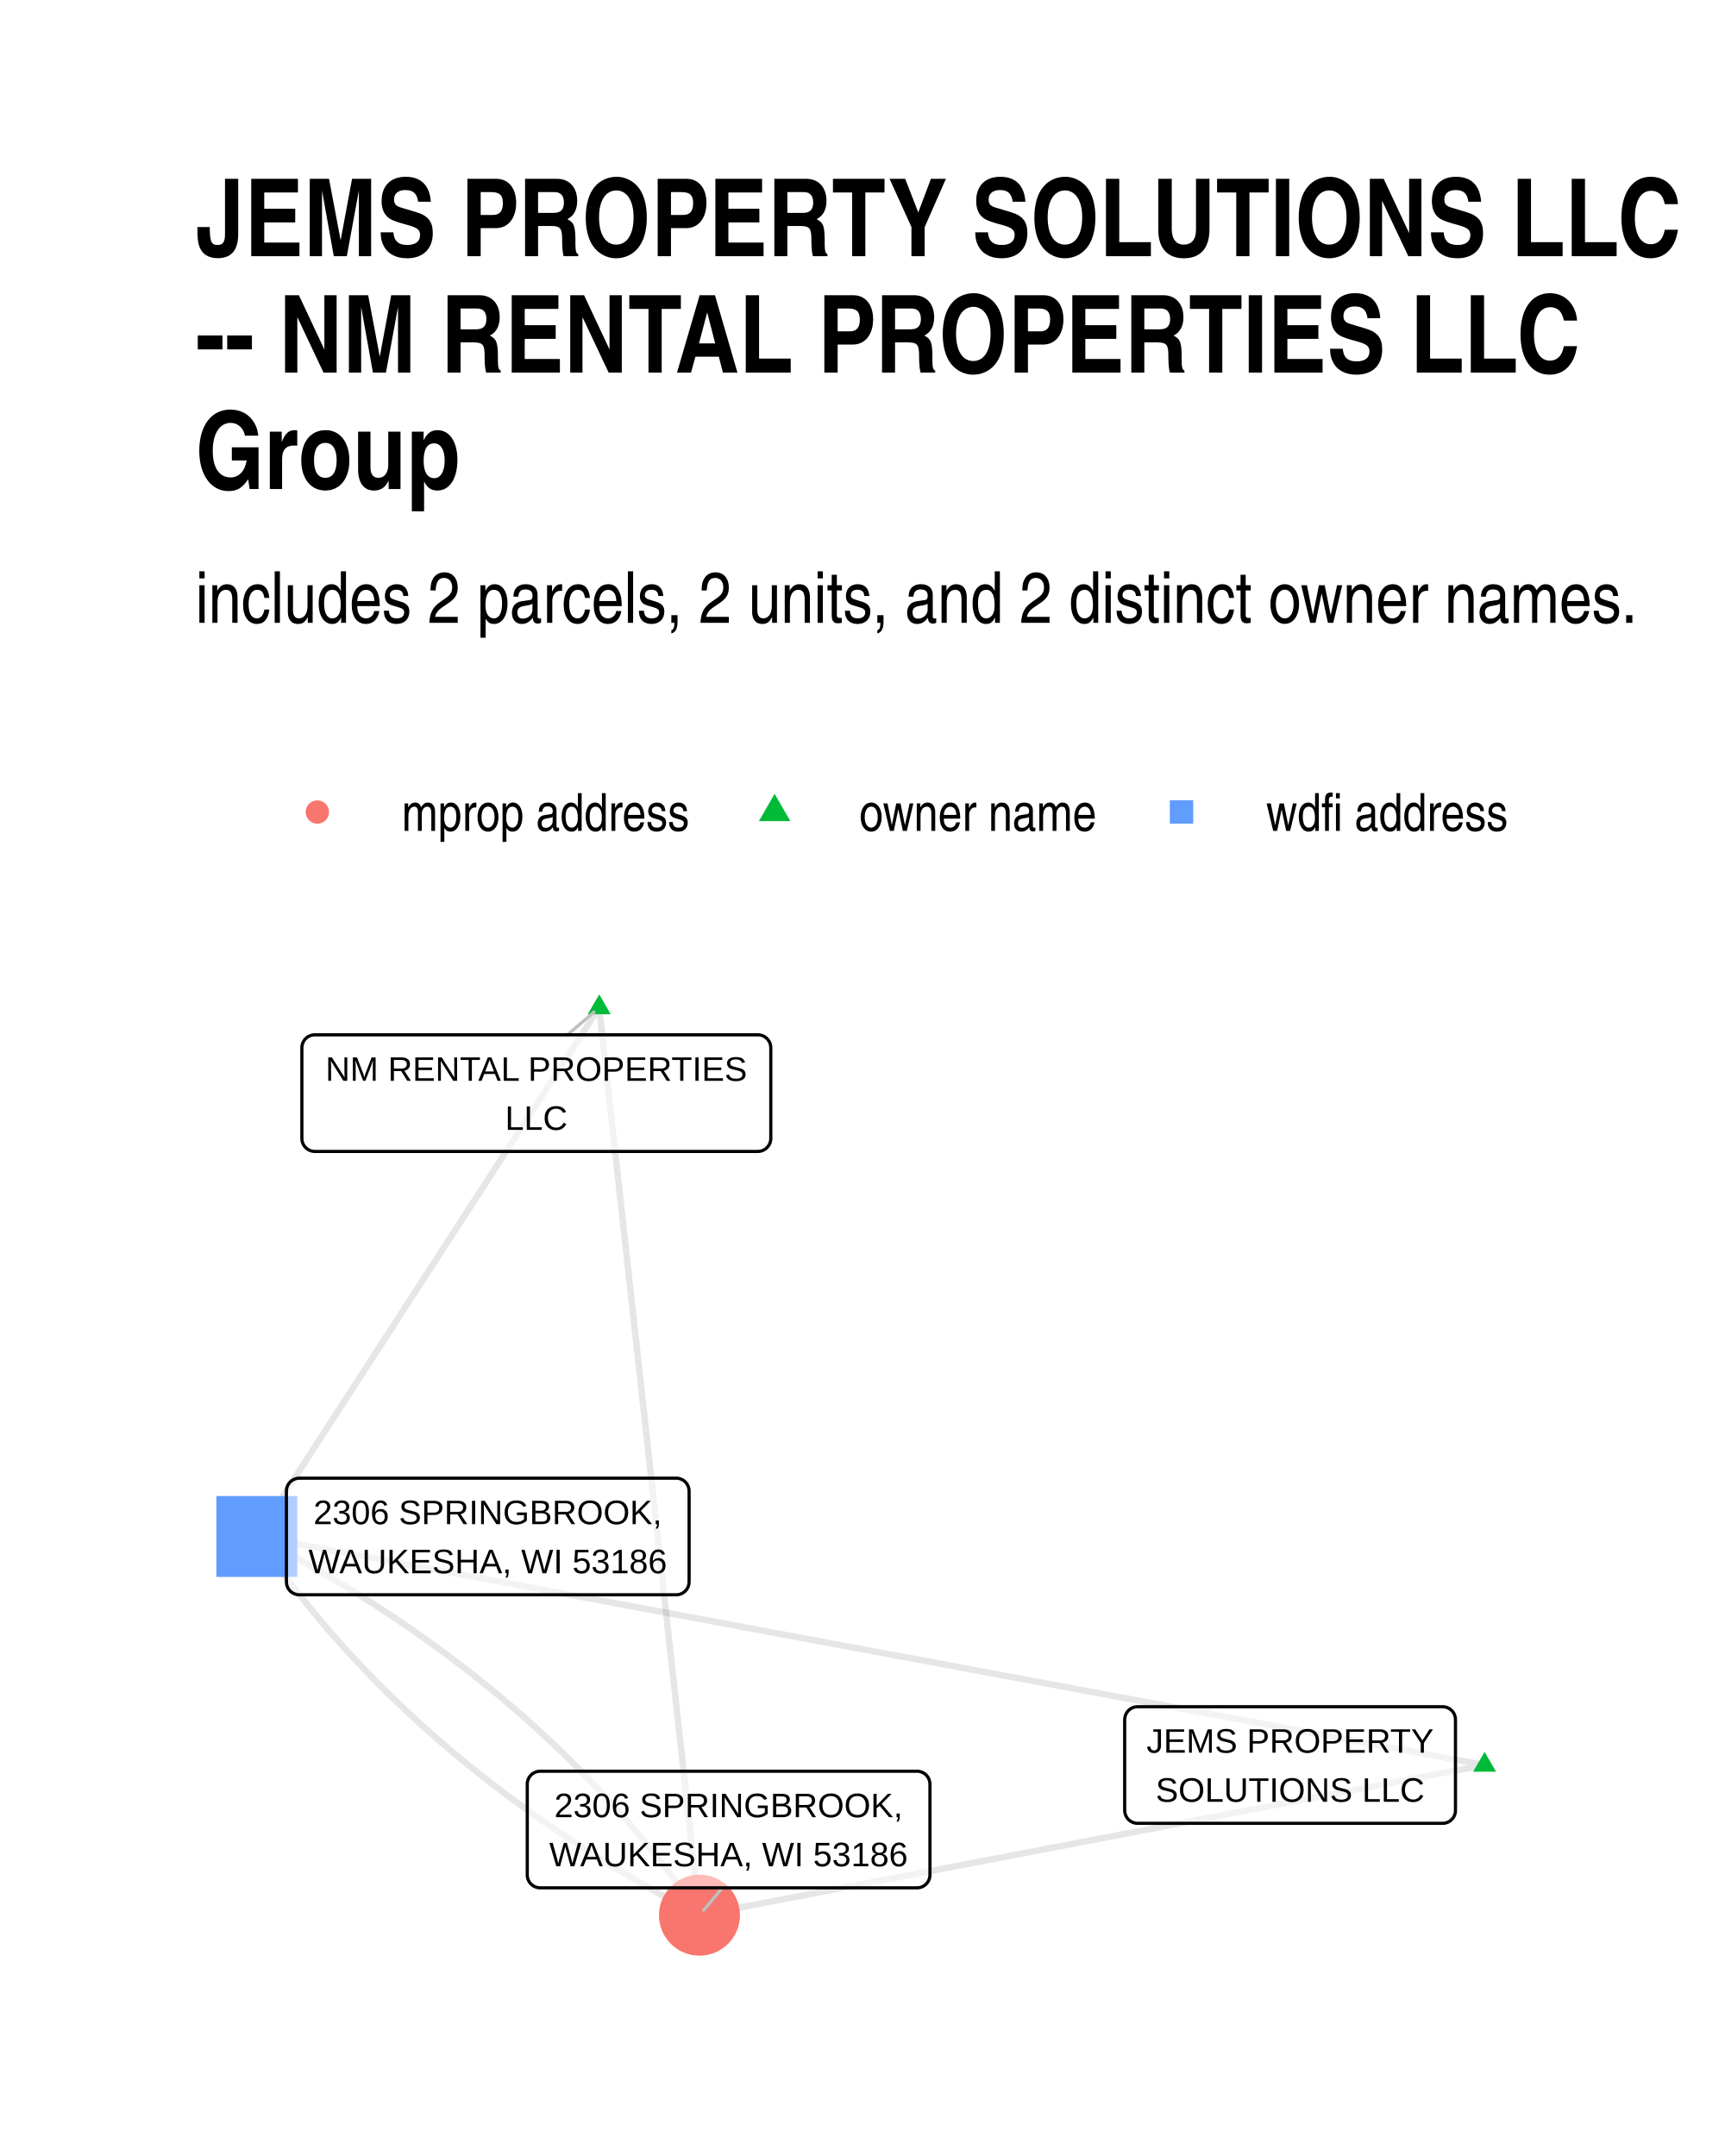
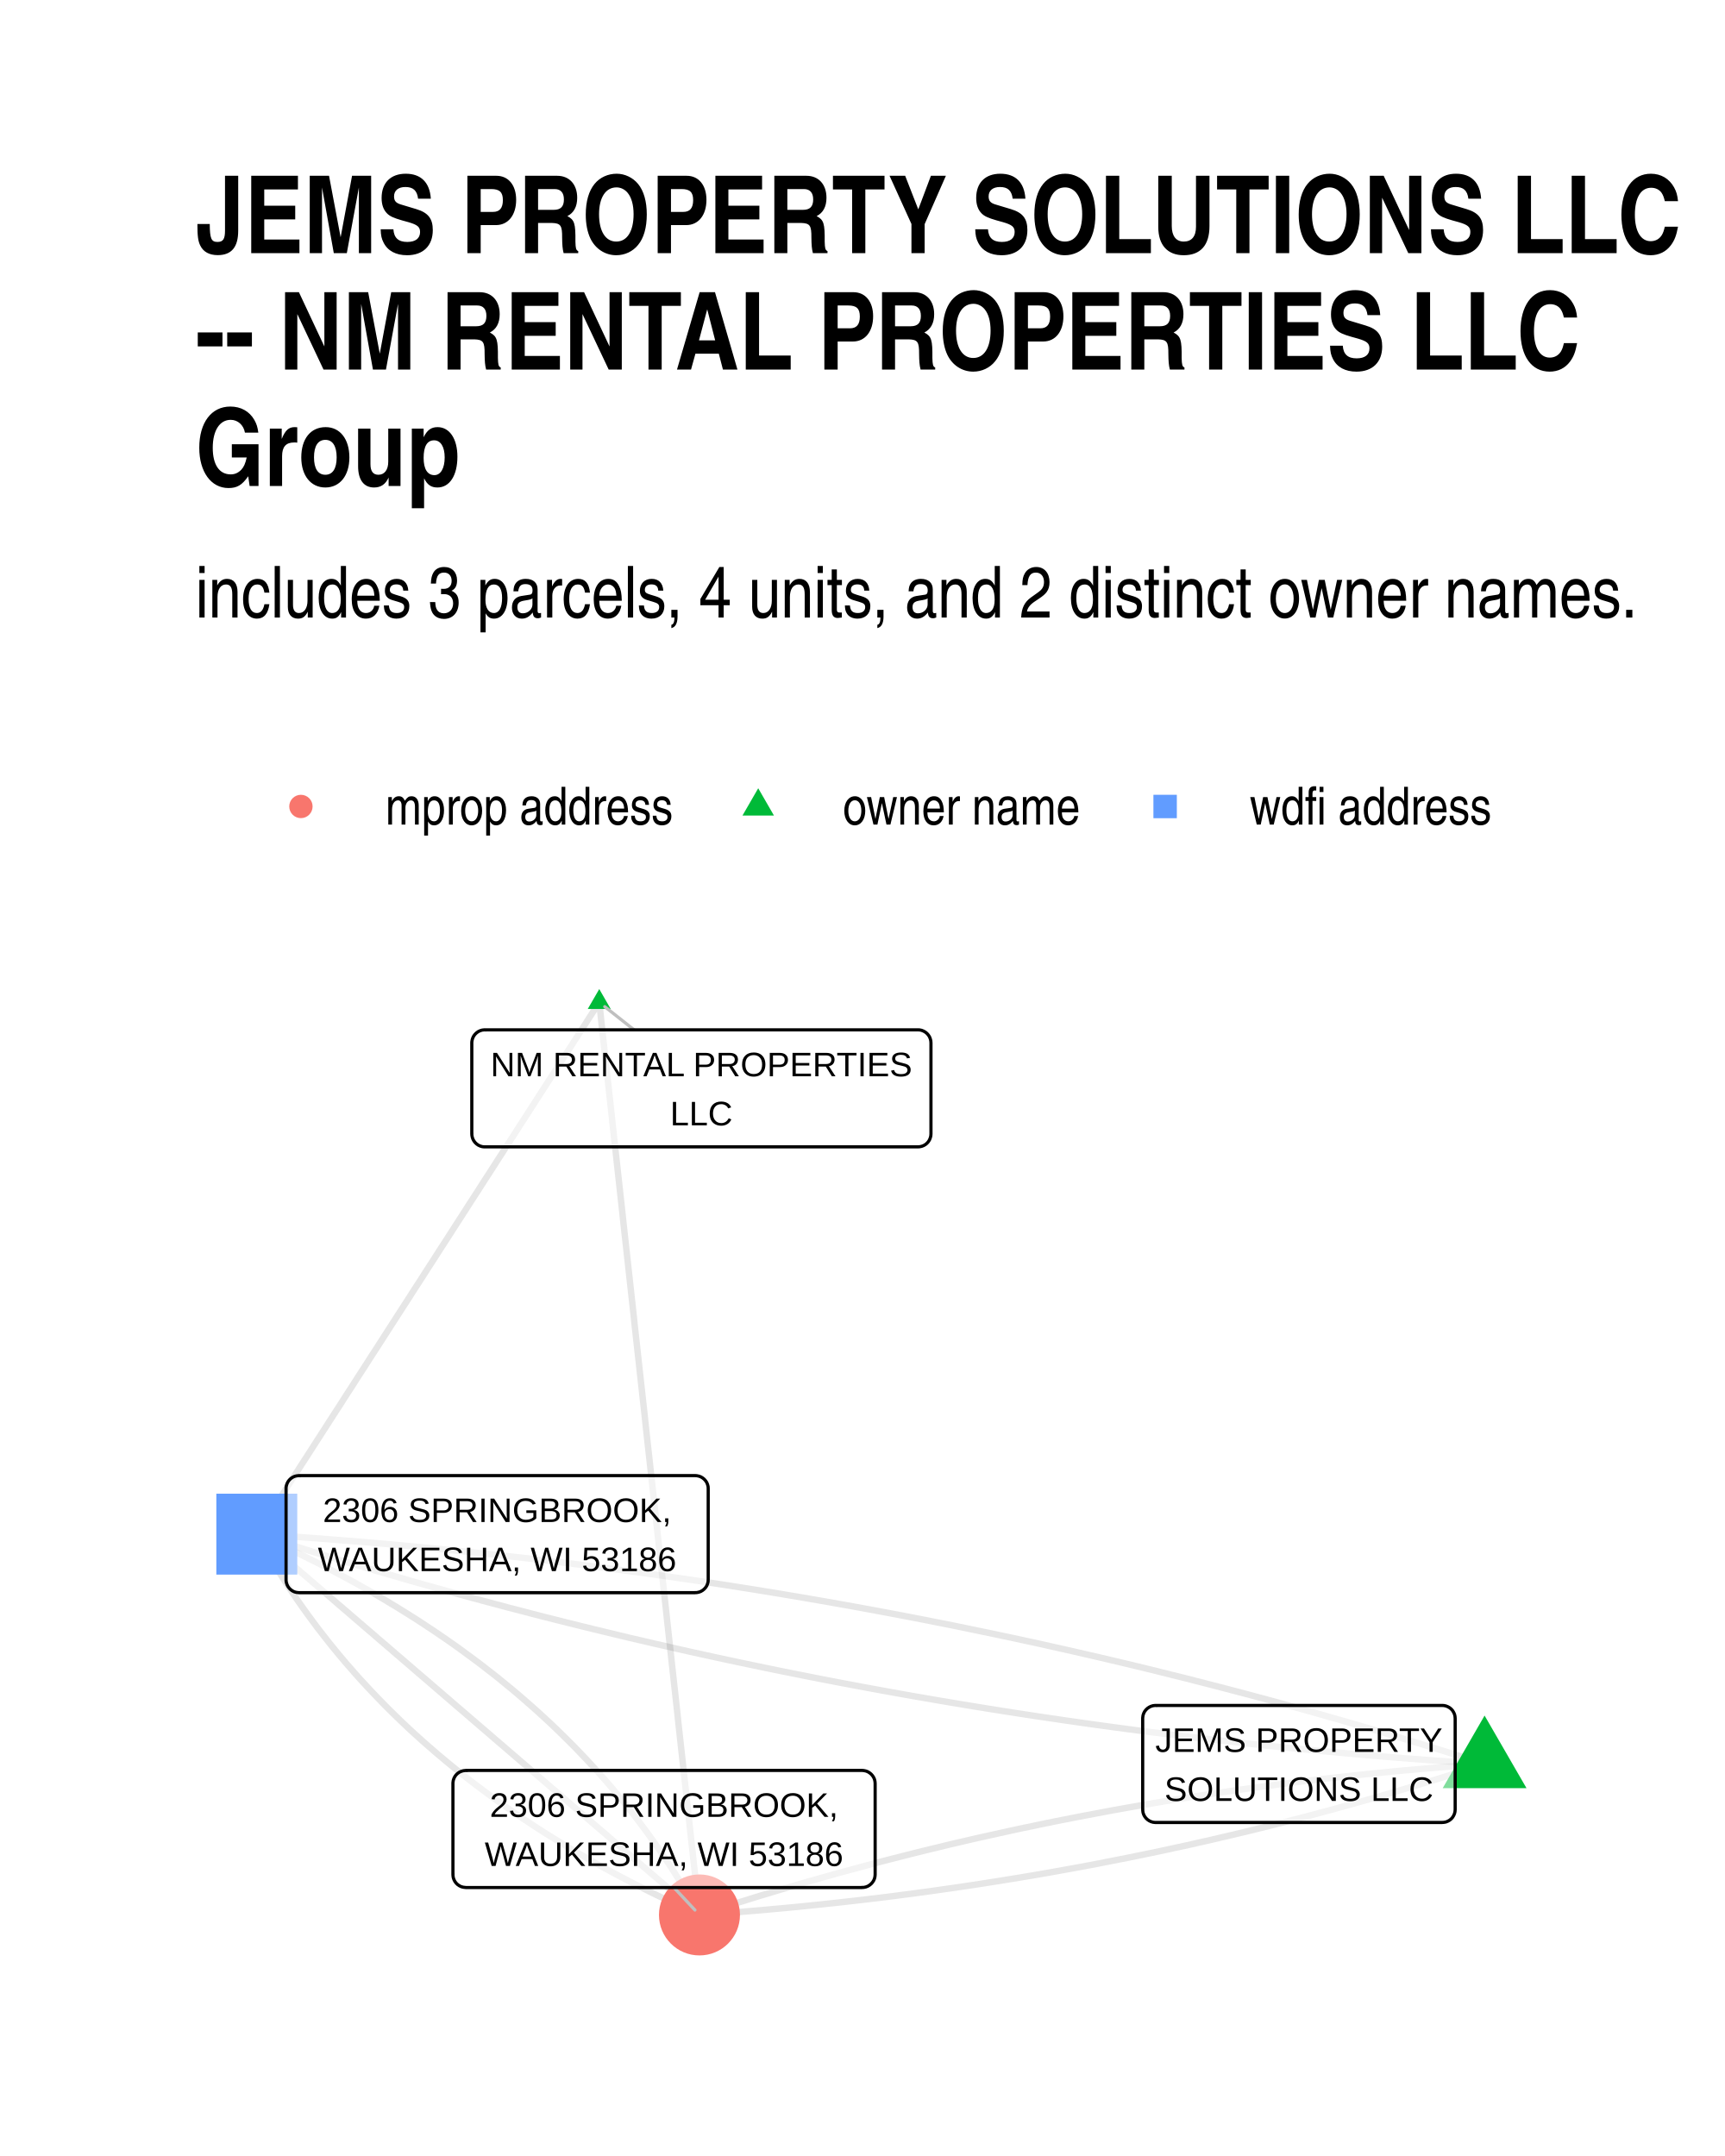
<svg xmlns="http://www.w3.org/2000/svg" width="384" height="480" class="svglite" viewBox="0 0 288 360">
  <defs>
-     <style>.svglite line,.svglite polyline,.svglite polygon,.svglite path,.svglite circle{fill:none;stroke:#000000;stroke-linecap:round;stroke-linejoin:round;stroke-miterlimit:10.00}</style>
+     <style>.svglite line,.svglite polyline,.svglite polygon,.svglite path,.svglite circle{fill:none;stroke:#000000;stroke-linecap:round;stroke-linejoin:round;stroke-miterlimit:10.00}.svglite text{white-space:pre}</style>
  </defs>
  <rect width="100%" height="100%" style="stroke-linecap:round;stroke-linejoin:round;stroke-miterlimit:10.00;stroke:none;fill:#FFFFFF" />
  <defs>
    <clipPath id="cpMC4wMHwyODguMDB8MC4wMHwzNjAuMDA=">
      <path d="M0 0h288v360H0z" />
    </clipPath>
  </defs>
  <g clip-path="url(#cpMC4wMHwyODguMDB8MC4wMHwzNjAuMDA=)">
    <path d="M0 0h288v360H0z" style="stroke-width:1.07;stroke:none;fill:#FFFFFF" />
  </g>
  <defs>
-     <clipPath id="cpMzIuNjN8MjU4LjExfDE2MC42NnwzMjcuMzc=">
-       <path d="M32.63 160.66h225.48v166.71H32.63z" />
+     <clipPath id="cpMzIuNjN8MjU4LjExfDE1OS43NHwzMjcuMzc=">
+       <path d="M32.63 159.74h225.48v167.63H32.63z" />
    </clipPath>
  </defs>
-   <g clip-path="url(#cpMzIuNjN8MjU4LjExfDE2MC42NnwzMjcuMzc=)">
-     <path d="m247.86 294.72-1.32.25-1.33.26-1.32.25-1.32.25-1.33.26-1.32.25-1.33.25-1.32.26-1.32.25-1.33.25-1.32.26-1.33.25-1.32.25-1.32.26-1.33.25-1.32.25-1.33.26-1.32.25-1.32.25-1.33.26-1.32.25-1.33.25-1.32.26-1.32.25-1.33.25-1.32.26-1.33.25-1.32.25-1.32.26-1.33.25-1.32.25-1.33.25-1.32.26-1.32.25-1.33.25-1.32.26-1.33.25-1.32.25-1.32.26-1.33.25-1.32.25-1.33.26-1.32.25-1.32.25-1.33.26-1.32.25-1.33.25-1.32.26-1.32.25-1.33.25-1.32.26-1.33.25-1.32.25-1.32.26-1.33.25-1.32.25-1.33.26-1.32.25-1.32.25-1.33.26-1.32.25-1.33.25-1.32.26-1.32.25-1.33.25-1.32.26-1.33.25-1.32.25-1.32.26-1.33.25-1.32.25-1.33.26-1.32.25-1.32.25-1.33.26-1.32.25-1.33.25-1.32.26-1.32.25-1.33.25-1.32.26-1.33.25-1.32.25-1.32.26-1.33.25-1.32.25-1.33.26-1.32.25-1.32.25-1.33.26-1.32.25-1.33.25-1.32.26-1.32.25-1.33.25-1.32.25-1.33.26-1.32.25-1.33.25m131.08-25.07-2.07-.39-2.07-.38-2.07-.39-2.07-.38-2.07-.39-2.07-.38-2.07-.39-2.07-.38-2.07-.39-2.07-.39-2.07-.38-2.07-.39-2.07-.38-2.08-.39-2.07-.38-2.07-.39-2.07-.38-2.07-.39-2.07-.38-2.07-.39-2.07-.39-2.07-.38-2.07-.39-2.07-.38-2.07-.39-2.07-.38-2.07-.39-2.07-.38-2.07-.39-2.07-.38-2.07-.39-2.08-.39-2.07-.38-2.07-.39-2.07-.38-2.07-.39-2.07-.38-2.07-.39-2.07-.38-2.07-.39-2.07-.39-2.07-.38-2.07-.39-2.07-.38-2.07-.39-2.07-.38-2.07-.39-2.07-.38-2.07-.39-2.08-.38-2.07-.39-2.07-.39-2.07-.38-2.07-.39-2.07-.38-2.07-.39-2.07-.38-2.07-.39-2.07-.38-2.07-.39-2.07-.39-2.07-.38-2.07-.39-2.07-.38-2.07-.39-2.07-.38-2.08-.39-2.07-.38-2.07-.39-2.07-.38-2.07-.39-2.07-.39-2.07-.38-2.07-.39-2.07-.38-2.07-.39-2.07-.38-2.07-.39-2.07-.38-2.07-.39-2.07-.39-2.07-.38-2.07-.39-2.07-.38-2.08-.39-2.07-.38-2.07-.39-2.07-.38-2.07-.39-2.07-.38-2.07-.39-2.07-.39-2.07-.38-2.07-.39-2.07-.38-2.07-.39-2.07-.38-2.07-.39-2.07-.38" style="stroke-width:1.07;stroke:#000000;stroke-opacity:0.10;stroke-linecap:butt" />
-     <path d="m100.05 168.24.17 1.53.16 1.53.17 1.53.17 1.54.17 1.53.17 1.53.17 1.53.17 1.53.17 1.53.17 1.53.17 1.53.17 1.53.16 1.53.17 1.53.17 1.53.17 1.54.17 1.53.17 1.53.17 1.53.17 1.53.17 1.53.17 1.53.17 1.53.16 1.53.17 1.53.17 1.53.17 1.53.17 1.54.17 1.53.17 1.53.17 1.53.17 1.53.17 1.53.17 1.53.16 1.53.17 1.53.17 1.53.17 1.53.17 1.53.17 1.54.17 1.53.17 1.53.17 1.53.17 1.53.17 1.53.16 1.53.17 1.53.17 1.53.17 1.53.17 1.53.17 1.53.17 1.54.17 1.53.17 1.53.17 1.53.16 1.53.17 1.53.17 1.53.17 1.53.17 1.53.17 1.53.17 1.53.17 1.53.17 1.54.17 1.53.17 1.53.16 1.53.17 1.53.17 1.53.17 1.53.17 1.53.17 1.53.17 1.53.17 1.53.17 1.53.17 1.54.17 1.53.16 1.53.17 1.53.17 1.53.17 1.53.17 1.53.17 1.53.17 1.53.17 1.53.17 1.53.17 1.53.17 1.54.16 1.53.17 1.53.17 1.53.17 1.53.17 1.53.17 1.53.17 1.53.17 1.53.17 1.53.17 1.53.16 1.53m-16.73-151.55-.58.89-.58.9-.58.89-.57.89-.58.89-.58.89-.58.9-.57.89-.58.89-.58.89-.58.89-.57.9-.58.89-.58.89-.58.89-.57.89-.58.9-.58.89-.58.89-.57.89-.58.9-.58.89-.58.89-.57.89-.58.89-.58.9-.58.89-.57.89-.58.89-.58.89-.57.9-.58.89-.58.89-.58.89-.57.89-.58.9-.58.89-.58.89-.57.89-.58.89-.58.9-.58.89-.57.89-.58.89-.58.89-.58.9-.57.89-.58.89-.58.89-.58.89-.57.9-.58.89-.58.89-.58.89-.57.9-.58.89-.58.89-.58.89-.57.89-.58.9-.58.89-.58.89-.57.89-.58.89-.58.9-.58.89-.57.89-.58.89-.58.89-.58.9-.57.89-.58.89-.58.89-.58.89-.57.9-.58.89-.58.89-.58.89-.57.89-.58.9-.58.89-.58.89-.57.89-.58.89-.58.9-.58.89-.57.89-.58.89-.58.9-.58.89-.57.89-.58.89-.58.89-.58.9-.57.89-.58.89-.58.89-.58.89-.57.9m0 0 .52.77.53.77.54.76.54.77.54.76.55.75.56.76.55.75.57.75.56.75.57.74.58.74.58.74.58.74.59.73.6.73.6.73.6.73.61.72.61.72.61.72.62.71.63.71.63.71.63.71.64.7.65.7.64.7.66.7.65.69.66.69.67.69.67.68.67.69.68.67.69.68.68.68.7.67.69.67.71.66.7.66.71.66.72.66.72.66.72.65.73.65.73.65.74.64.74.64.75.64.75.64.76.63.76.63.76.63.77.62.77.63.78.62.78.61.79.62.79.61.8.61.8.6.8.61.81.6.82.6.82.59.82.6.83.59.83.58.83.59.84.58.85.58.85.58.85.57.86.57.87.57.86.56.88.57.87.56.89.56.88.55.89.55.9.55.9.55.9.54.91.54.91.54.92.54.92.53.93.53.93.53.93.52.94.53.95.52.94.51.96.52.96.51.96.51.96.5" style="stroke-width:1.07;stroke:#000000;stroke-opacity:0.10;stroke-linecap:butt" />
-     <path d="m42.88 256.56.96.5.97.51.95.51.96.52.95.51.94.52.94.53.94.52.93.53.92.53.92.53.92.54.91.54.91.54.91.54.9.55.89.55.89.55.89.56.88.55.87.56.88.57.87.56.86.57.86.57.85.58.85.57.85.58.84.58.83.59.84.58.82.59.83.6.82.59.81.6.81.6.8.61.8.6.8.61.79.61.79.62.78.61.78.62.77.63.77.62.77.63.76.63.75.63.75.64.75.64.74.64.74.64.73.65.73.65.72.65.72.66.72.66.71.66.71.66.7.67.69.66.7.68.69.67.68.68.68.68.67.68.67.68.67.69.66.69.66.69.65.7.65.7.64.7.64.7.63.71.63.71.63.71.62.71.61.72.62.72.6.72.61.73.59.73.6.73.59.73.58.74.58.74.58.74.57.74.57.75.56.75.56.75.55.76.55.75.54.77.54.76.54.76.53.77.52.77" style="stroke-width:1.07;stroke:#000000;stroke-opacity:0.10;stroke-linecap:butt" />
-     <path d="m247.86 292.51 1.92 3.32h-3.83zM100.05 166.03l1.91 3.32h-3.83z" style="stroke-width:0.71;stroke:none;fill:#00BA38" />
-     <path d="M36.12 263.31h13.51V249.8H36.12z" style="stroke-width:0.71;stroke:none;fill:#619CFF" />
-     <circle cx="116.78" cy="319.79" r="6.76" style="stroke-width:0.71;stroke:none;fill:#F8766D" />
-     <path d="m94.74 172.79 4.43-3.8m21.43 146.23-3.11 3.73" style="stroke-width:0.53;stroke:#BFBFBF" />
-     <path d="M189.93 304.45h50.91-.08l.34-.01.35-.07.32-.12.3-.18.27-.22.23-.26.19-.29.13-.32.09-.34.02-.35h0v-15.15h0l-.02-.35-.09-.34-.13-.32-.19-.29-.23-.26-.27-.22-.3-.17-.32-.13-.35-.07-.26-.01h-50.91l.26.01-.34-.01-.35.04-.33.1-.32.15-.28.19-.25.25-.21.27-.16.31-.11.33-.06.34-.01.18v15.15l.01-.17v.35l.06.34.11.33.16.31.21.28.25.24.28.19.32.15.33.1.35.04z" style="stroke-width:0.53;fill:#FFFFFF;fill-opacity:0.50" />
-     <text x="215.39" y="292.66" lengthAdjust="spacingAndGlyphs" style="font-size:5.69px;font-family:Arial" text-anchor="middle" textLength="48.03">JEMS PROPERTY</text>
-     <text x="215.39" y="300.85" lengthAdjust="spacingAndGlyphs" style="font-size:5.69px;font-family:Arial" text-anchor="middle" textLength="44.86">SOLUTIONS LLC</text>
-     <path d="M52.56 192.26h73.97-.09l.35-.01.34-.07.32-.13.3-.17.27-.22.23-.26.19-.29.14-.32.08-.34.03-.35h0v-15.15h0l-.03-.35-.08-.34-.14-.32-.19-.29-.23-.26-.27-.22-.3-.18-.32-.12-.34-.07-.26-.01H52.56l.26.01-.35-.01-.34.04-.33.1-.32.14-.28.2-.26.24-.2.28-.17.31-.11.33-.05.34-.01.18v15.15l.01-.17v.35l.05.34.11.33.17.31.2.27.26.25.28.19.32.15.33.1.34.04z" style="stroke-width:0.53;fill:#FFFFFF;fill-opacity:0.50" />
-     <text x="89.54" y="180.47" lengthAdjust="spacingAndGlyphs" style="font-size:5.69px;font-family:Arial" text-anchor="middle" textLength="71.09">NM RENTAL PROPERTIES</text>
-     <text x="89.54" y="188.66" lengthAdjust="spacingAndGlyphs" style="font-size:5.69px;font-family:Arial" text-anchor="middle" textLength="10.43">LLC</text>
-     <path d="M49.98 266.29h62.91-.09l.35-.01.34-.07.33-.12.3-.18.27-.22.23-.26.18-.29.14-.32.08-.34.03-.35h0v-15.15h0l-.03-.35-.08-.34-.14-.32-.18-.29-.23-.26-.27-.22-.3-.17-.33-.13-.34-.07-.26-.01H49.98l.26.01-.35-.01-.34.04-.34.1-.31.15-.29.19-.25.24-.21.28-.16.31-.11.33-.05.34-.01.18v15.15l.01-.17v.35l.05.34.11.33.16.31.21.28.25.24.29.19.31.15.34.1.34.04z" style="stroke-width:0.53;fill:#FFFFFF;fill-opacity:0.50" />
-     <text x="81.43" y="254.5" lengthAdjust="spacingAndGlyphs" style="font-size:5.69px;font-family:Arial" text-anchor="middle" textLength="58.13">2306 SPRINGBROOK,</text>
-     <text x="81.43" y="262.69" lengthAdjust="spacingAndGlyphs" style="font-size:5.69px;font-family:Arial" text-anchor="middle" textLength="60.03">WAUKESHA, WI 53186</text>
-     <path d="M90.19 315.22h62.91-.09l.35-.01.34-.07.32-.12.31-.18.27-.22.23-.26.18-.29.14-.32.08-.34.03-.35h0v-15.15h0l-.03-.35-.08-.34-.14-.32-.18-.29-.23-.26-.27-.22-.31-.17-.32-.13-.34-.07-.26-.01H90.19l.26.01-.35-.01-.35.04-.33.1-.31.15-.29.19-.25.25-.21.27-.16.31-.11.33-.06.34v15.33-.17.35l.06.34.11.33.16.31.21.28.25.24.29.2.31.14.33.1.35.04z" style="stroke-width:0.53;fill:#FFFFFF;fill-opacity:0.50" />
-     <text x="121.64" y="303.43" lengthAdjust="spacingAndGlyphs" style="font-size:5.69px;font-family:Arial" text-anchor="middle" textLength="58.13">2306 SPRINGBROOK,</text>
-     <text x="121.64" y="311.62" lengthAdjust="spacingAndGlyphs" style="font-size:5.69px;font-family:Arial" text-anchor="middle" textLength="60.03">WAUKESHA, WI 53186</text>
+   <g clip-path="url(#cpMzIuNjN8MjU4LjExfDE1OS43NHwzMjcuMzc=)">
+     <path d="m247.86 294.54-1.38.1-1.38.1-1.38.1-1.38.11-1.38.11-1.37.11-1.38.12-1.37.12-1.37.12-1.38.12-1.37.13-1.37.14-1.36.13-1.37.14-1.37.14-1.36.15-1.36.15-1.37.15-1.36.15-1.36.16-1.35.16-1.36.17-1.36.16-1.35.18-1.36.17-1.35.18-1.35.18-1.35.18-1.35.19-1.35.19-1.34.19-1.35.2-1.34.2-1.35.2-1.34.21-1.34.21-1.34.21-1.34.22-1.33.22-1.34.22-1.33.23-1.34.22-1.33.24-1.33.23-1.33.24-1.33.24-1.33.25-1.32.25-1.33.25-1.32.25-1.33.26-1.32.26-1.32.26-1.32.27-1.32.27-1.31.28-1.32.27-1.31.28-1.32.29-1.31.29-1.31.29-1.31.29-1.31.29-1.3.3-1.31.31-1.31.3-1.3.31-1.3.32-1.3.31-1.3.32-1.3.32-1.3.33-1.3.33-1.29.33-1.3.33-1.29.34-1.29.34-1.29.35-1.29.35-1.29.35-1.29.35-1.28.36-1.29.36-1.28.37-1.29.36-1.28.37-1.28.38-1.28.37-1.27.38-1.28.39-1.28.38-1.27.39-1.27.4-1.27.39-1.27.4-1.27.41-1.27.4-1.27.41-1.27.41m131.08-25.21-1.98-.63-1.98-.63-1.99-.63-1.99-.62-1.99-.61-1.99-.61-1.99-.6-1.99-.6-2-.6-2-.59-2-.58-2-.58-2-.57-2.01-.57-2.01-.57-2.01-.55-2.01-.56-2.01-.55-2.01-.54-2.02-.54-2.02-.53-2.02-.53-2.02-.52-2.02-.52-2.03-.52-2.03-.5-2.03-.51-2.03-.5-2.03-.49-2.03-.49-2.04-.48-2.04-.48-2.04-.47-2.04-.47-2.04-.46-2.05-.46-2.04-.46-2.05-.44-2.05-.45-2.06-.43-2.05-.44-2.06-.42-2.05-.43-2.06-.42-2.07-.41-2.06-.41-2.06-.4-2.07-.4-2.07-.39-2.07-.39-2.07-.38-2.08-.38-2.07-.37-2.08-.37-2.08-.36-2.08-.36-2.09-.35-2.08-.35-2.09-.34-2.09-.34-2.09-.33-2.09-.33-2.09-.32-2.1-.32-2.1-.31-2.1-.3-2.1-.31-2.1-.29-2.1-.3-2.11-.28-2.11-.28-2.11-.28-2.11-.27-2.12-.27-2.11-.26-2.12-.26-2.12-.25-2.12-.25-2.12-.24-2.13-.24-2.12-.23-2.13-.22-2.13-.23-2.14-.21-2.13-.21-2.14-.21-2.13-.2-2.14-.2-2.14-.19-2.15-.19-2.14-.18-2.15-.17-2.15-.17-2.15-.17-2.15-.16-2.15-.16-2.16-.15-2.15-.14-2.16-.15" style="stroke-width:1.07;stroke:#000000;stroke-opacity:0.10;stroke-linecap:butt" />
+     <path d="m247.86 294.54-1.26.41-1.27.41-1.27.41-1.27.4-1.27.4-1.27.4-1.27.39-1.28.39-1.27.38-1.28.39-1.28.38-1.28.38-1.28.37-1.28.37-1.28.37-1.28.36-1.29.36-1.28.36-1.29.35-1.29.36-1.29.34-1.29.35-1.29.34-1.29.34-1.3.33-1.29.34-1.3.32-1.3.33-1.3.32-1.3.32-1.3.32-1.3.31-1.31.31-1.3.3-1.31.31-1.3.3-1.31.29-1.31.3-1.31.29-1.32.28-1.31.29-1.31.28-1.32.28-1.32.27-1.31.27-1.32.27-1.32.26-1.33.26-1.32.26-1.32.26-1.33.25-1.32.25-1.33.24-1.33.24-1.33.24-1.33.24-1.33.23-1.34.23-1.33.22-1.34.23-1.34.21-1.33.22-1.34.21-1.34.21-1.35.21-1.34.2-1.34.2-1.35.2-1.35.19-1.34.19-1.35.19-1.35.18-1.35.19-1.36.17-1.35.18-1.35.17-1.36.17-1.36.16-1.36.16-1.36.16-1.36.15-1.36.16-1.36.14-1.37.15-1.36.14-1.37.14-1.37.14-1.37.13-1.37.13-1.37.12-1.37.13-1.37.12-1.38.11-1.38.12-1.37.11-1.38.1-1.38.11-1.38.1-1.39.09m131.08-25.21-2.16-.14-2.15-.15-2.16-.15-2.15-.15-2.15-.17-2.16-.16-2.14-.17-2.15-.18-2.14-.18-2.15-.19-2.14-.19-2.14-.2-2.14-.2-2.13-.2-2.13-.21-2.14-.22-2.13-.22-2.13-.23-2.12-.23-2.13-.24-2.12-.24-2.12-.25-2.12-.25-2.12-.25-2.11-.27-2.12-.26-2.11-.27-2.11-.28-2.11-.28-2.11-.29-2.1-.29-2.1-.3-2.1-.3-2.1-.31-2.1-.31-2.1-.32-2.09-.32-2.09-.33-2.09-.33-2.09-.34-2.09-.34-2.09-.35-2.08-.35-2.08-.36-2.08-.36-2.08-.37-2.07-.37-2.08-.38-2.07-.38-2.07-.39-2.07-.39-2.07-.4-2.06-.4-2.06-.41-2.07-.41-2.06-.42-2.05-.42-2.06-.43-2.05-.43-2.06-.44-2.05-.44-2.05-.45-2.04-.45-2.05-.46-2.04-.47-2.04-.46-2.04-.48-2.04-.47-2.04-.49-2.03-.49-2.03-.49-2.04-.5-2.02-.5-2.03-.51-2.03-.51-2.02-.52-2.02-.53-2.02-.52-2.02-.54-2.02-.54-2.01-.54-2.01-.55-2.01-.55-2.01-.56-2.01-.56-2.01-.57-2-.58-2-.58-2-.58-2-.59-2-.59-1.99-.6-1.99-.61-2-.6-1.98-.62-1.99-.62-1.99-.62-1.98-.63-1.98-.64" style="stroke-width:1.07;stroke:#000000;stroke-opacity:0.10;stroke-linecap:butt" />
+     <path d="m100.05 167.36.17 1.54.16 1.54.17 1.54.17 1.54.17 1.54.17 1.54.17 1.54.17 1.54.17 1.54.17 1.54.17 1.53.17 1.54.16 1.54.17 1.54.17 1.54.17 1.54.17 1.54.17 1.54.17 1.54.17 1.54.17 1.54.17 1.54.17 1.54.16 1.54.17 1.53.17 1.54.17 1.54.17 1.54.17 1.54.17 1.54.17 1.54.17 1.54.17 1.54.17 1.54.16 1.54.17 1.54.17 1.54.17 1.54.17 1.53.17 1.54.17 1.54.17 1.54.17 1.54.17 1.54.17 1.54.16 1.54.17 1.54.17 1.54.17 1.54.17 1.54.17 1.54.17 1.54.17 1.54.17 1.53.17 1.54.16 1.54.17 1.54.17 1.54.17 1.54.17 1.54.17 1.54.17 1.54.17 1.54.17 1.54.17 1.54.17 1.54.16 1.54.17 1.53.17 1.54.17 1.54.17 1.54.17 1.54.17 1.54.17 1.54.17 1.54.17 1.54.17 1.54.16 1.54.17 1.54.17 1.54.17 1.54.17 1.53.17 1.54.17 1.54.17 1.54.17 1.54.17 1.54.17 1.54.16 1.54.17 1.54.17 1.54.17 1.54.17 1.54.17 1.54.17 1.54.17 1.53.17 1.54.17 1.54.16 1.54m-16.73-152.39-.58.9-.58.9-.58.89-.57.9-.58.9-.58.89-.58.9-.57.9-.58.9-.58.89-.58.9-.57.9-.58.89-.58.9-.58.9-.57.89-.58.9-.58.9-.58.9-.57.89-.58.9-.58.9-.58.89-.57.9-.58.9-.58.89-.58.9-.57.9-.58.89-.58.9-.57.9-.58.9-.58.89-.58.9-.57.9-.58.89-.58.9-.58.9-.57.89-.58.9-.58.9-.58.9-.57.89-.58.9-.58.9-.58.89-.57.9-.58.9-.58.89-.58.9-.57.9-.58.9-.58.89-.58.9-.57.9-.58.89-.58.9-.58.9-.57.89-.58.9-.58.9-.58.9-.57.89-.58.9-.58.9-.58.89-.57.9-.58.9-.58.89-.58.9-.57.9-.58.9-.58.89-.58.9-.57.9-.58.89-.58.9-.58.9-.57.89-.58.9-.58.9-.58.9-.57.89-.58.9-.58.9-.58.89-.57.9-.58.9-.58.89-.58.9-.57.9-.58.9-.58.89-.58.9-.57.9-.58.89-.58.9-.58.9-.57.89m0 0 .45.82.46.82.46.81.47.81.48.81.48.8.49.8.5.79.5.79.51.79.51.79.52.78.52.77.53.78.54.77.54.76.55.76.56.76.56.76.56.75.58.74.58.75.58.74.59.74.6.73.6.73.61.72.61.73.63.71.62.72.63.71.64.71.65.7.65.7.66.7.66.69.67.69.67.69.68.68.69.68.69.67.7.68.7.66.71.67.72.66.72.65.73.66.74.65.74.64.74.65.76.63.76.64.76.63.77.63.78.62.78.62.79.62.79.61.8.61.81.61.81.6.82.6.82.6.84.59.83.58.84.59.85.58.86.58.86.57.86.57.88.57.87.56.89.56.89.55.9.55.9.55.91.55.91.54.92.53.93.54.93.53.94.52.94.53.95.51.96.52.96.51.97.51.97.5.98.5.99.5.99.5 1 .49 1 .48 1.01.48 1.02.48 1.02.48 1.03.47 1.03.47 1.04.46" style="stroke-width:1.07;stroke:#000000;stroke-opacity:0.10;stroke-linecap:butt" />
+     <path d="m42.88 256.16.74.65.75.64.75.64.74.64.75.65.75.64.74.64.75.64.75.65.74.64.75.64.75.64.74.64.75.65.75.64.74.64.75.64.74.65.75.64.75.64.74.64.75.65.75.64.74.64.75.64.75.64.74.65.75.64.75.64.74.64.75.65.75.64.74.64.75.64.75.65.74.64.75.64.75.64.74.64.75.65.75.64.74.64.75.64.74.65.75.64.75.64.74.64.75.65.75.64.74.64.75.64.75.64.74.65.75.64.75.64.74.64.75.65.75.64.74.64.75.64.75.65.74.64.75.64.75.64.74.64.75.65.75.64.74.64.75.64.75.65.74.64.75.64.74.64.75.65.75.64.74.64.75.64.75.64.74.65.75.64.75.64.74.64.75.65.75.64.74.64.75.64.75.65.74.64.75.64.75.64.74.64.75.65.75.64.74.64.75.64.75.65.74.64.75.64.74.64" style="stroke-width:1.07;stroke:#000000;stroke-opacity:0.10;stroke-linecap:butt" />
+     <path d="m42.88 256.16 1.04.47 1.03.47 1.03.47 1.02.47 1.02.48 1.01.49 1 .48 1 .49.99.5.99.49.98.5.97.51.97.51.96.51.96.51.95.52.94.52.94.53.94.53.92.53.92.54.92.54.9.55.91.54.89.56.89.55.89.56.88.56.87.57.86.57.87.57.85.58.85.58.84.58.84.59.83.59.82.6.82.6.81.6.81.6.8.61.79.62.79.61.79.62.77.63.77.63.77.63.76.63.75.64.74.64.74.65.74.65.73.65.72.66.72.66.71.66.7.67.7.67.69.68.69.68.68.68.68.68.66.69.67.7.65.69.65.7.65.71.64.71.63.71.63.71.62.72.61.72.61.73.6.73.6.73.59.74.59.74.57.74.58.75.56.75.57.76.55.75.55.77.54.76.54.77.53.77.52.78.52.78.52.78.5.79.5.79.5.8.49.8.48.8.48.8.47.81.46.82.46.81.45.82" style="stroke-width:1.07;stroke:#000000;stroke-opacity:0.10;stroke-linecap:butt" />
+     <path d="m247.86 286.46 7 12.12h-13.99zM100.05 165.15l1.91 3.32h-3.83z" style="stroke-width:0.71;stroke:none;fill:#00BA38" />
+     <path d="M36.12 262.92h13.51v-13.51H36.12z" style="stroke-width:0.71;stroke:none;fill:#619CFF" />
+     <circle cx="116.78" cy="319.75" r="6.76" style="stroke-width:0.71;stroke:none;fill:#F8766D" />
+     <path d="m105.86 171.96-4.89-3.87m11.54 147.08 3.51 3.76" style="stroke-width:0.53;stroke:#BFBFBF" />
+     <path d="M192.94 304.31h47.85-.09l.35-.02.34-.06.33-.13.3-.17.27-.22.23-.26.18-.3.14-.32.08-.33.03-.35h0v-15.22h0l-.03-.35-.08-.34-.14-.31-.18-.3-.23-.26-.27-.22-.3-.17-.33-.13-.34-.07-.26-.01h-47.85l.26.01-.35-.01-.34.04-.34.1-.31.15-.29.2-.25.24-.21.27-.16.31-.11.33-.05.35-.01.17v15.22l.01-.17v.34l.05.35.11.33.16.3.21.28.25.24.29.2.31.15.34.1.34.04z" style="stroke-width:0.53;fill:#FFFFFF;fill-opacity:0.50" />
+     <text x="216.86" y="292.52" lengthAdjust="spacingAndGlyphs" style="font-size:5.69px;font-family:&quot;Liberation Sans&quot;" text-anchor="middle" textLength="44.97">JEMS PROPERTY</text>
+     <text x="216.86" y="300.71" lengthAdjust="spacingAndGlyphs" style="font-size:5.69px;font-family:&quot;Liberation Sans&quot;" text-anchor="middle" textLength="44.75">SOLUTIONS LLC</text>
+     <path d="M80.93 191.5h72.34-.09l.35-.02.34-.07.32-.12.3-.17.27-.22.23-.26.19-.3.13-.32.09-.33.03-.35h0v-15.22h0l-.03-.35-.09-.34-.13-.32-.19-.29-.23-.26-.27-.22-.3-.17-.32-.13-.34-.07-.26-.01H80.93l.26.01-.34-.01-.35.04-.33.1-.32.15-.28.2-.25.24-.21.27-.16.31-.11.33-.06.34-.01.18v15.22l.01-.17v.34l.06.35.11.33.16.3.21.28.25.24.28.2.32.15.33.1.35.04z" style="stroke-width:0.53;fill:#FFFFFF;fill-opacity:0.50" />
+     <text x="117.1" y="179.71" lengthAdjust="spacingAndGlyphs" style="font-size:5.69px;font-family:&quot;Liberation Sans&quot;" text-anchor="middle" textLength="69.45">NM RENTAL PROPERTIES</text>
+     <text x="117.1" y="187.9" lengthAdjust="spacingAndGlyphs" style="font-size:5.69px;font-family:&quot;Liberation Sans&quot;" text-anchor="middle" textLength="10.31">LLC</text>
+     <path d="M49.92 265.94h66.16l-.08-.01.34-.01.34-.07.33-.12.3-.18.27-.22.23-.26.19-.29.13-.32.09-.34.02-.34h0v-15.23h0l-.02-.34-.09-.34-.13-.32-.19-.29-.23-.26-.27-.22-.3-.18-.33-.12-.34-.07-.26-.02H49.92l.26.02-.35-.01-.35.04-.33.09-.31.15-.29.2-.25.24-.21.28-.16.31-.11.33-.06.34v15.4-.18.35l.06.34.11.33.16.31.21.28.25.24.29.2.31.15.33.09.35.04z" style="stroke-width:0.53;fill:#FFFFFF;fill-opacity:0.50" />
+     <text x="83" y="254.14" lengthAdjust="spacingAndGlyphs" style="font-size:5.69px;font-family:&quot;Liberation Sans&quot;" text-anchor="middle" textLength="59.97">2306 SPRINGBROOK,</text>
+     <text x="83" y="262.34" lengthAdjust="spacingAndGlyphs" style="font-size:5.69px;font-family:&quot;Liberation Sans&quot;" text-anchor="middle" textLength="63.29">WAUKESHA, WI 53186</text>
+     <path d="M77.78 315.17h66.17l-.09-.01.35-.01.34-.07.32-.12.3-.18.27-.22.23-.26.19-.29.14-.32.08-.34.03-.34h0v-15.23h0l-.03-.34-.08-.34-.14-.32-.19-.29-.23-.26-.27-.22-.3-.18-.32-.12-.34-.07-.26-.02H77.78l.26.02-.35-.01-.34.04-.34.1-.31.14-.29.2-.25.24-.21.28-.16.31-.11.33-.05.34-.01.17v15.23l.01-.18v.35l.05.34.11.33.16.31.21.28.25.24.29.2.31.15.34.09.34.04z" style="stroke-width:0.53;fill:#FFFFFF;fill-opacity:0.50" />
+     <text x="110.86" y="303.37" lengthAdjust="spacingAndGlyphs" style="font-size:5.69px;font-family:&quot;Liberation Sans&quot;" text-anchor="middle" textLength="59.97">2306 SPRINGBROOK,</text>
+     <text x="110.86" y="311.57" lengthAdjust="spacingAndGlyphs" style="font-size:5.69px;font-family:&quot;Liberation Sans&quot;" text-anchor="middle" textLength="63.29">WAUKESHA, WI 53186</text>
  </g>
  <g clip-path="url(#cpMC4wMHwyODguMDB8MC4wMHwzNjAuMDA=)">
-     <circle cx="52.98" cy="135.59" r="1.95" style="stroke-width:0.71;stroke:none;fill:#F8766D" />
-     <path d="m129.33 132.55 2.63 4.56h-5.26z" style="stroke-width:0.71;stroke:none;fill:#00BA38" />
-     <path d="M195.31 137.54h3.91v-3.91h-3.91z" style="stroke-width:0.71;stroke:none;fill:#619CFF" />
-     <text x="67.09" y="138.74" lengthAdjust="spacingAndGlyphs" style="font-size:8.80px;font-family:Arial Narrow" textLength="48.12">mprop address</text>
-     <text x="143.45" y="138.74" lengthAdjust="spacingAndGlyphs" style="font-size:8.80px;font-family:Arial Narrow" textLength="39.69">owner name</text>
-     <text x="211.38" y="138.74" lengthAdjust="spacingAndGlyphs" style="font-size:8.80px;font-family:Arial Narrow" textLength="40.5">wdfi address</text>
-     <text x="32.63" y="104" lengthAdjust="spacingAndGlyphs" style="font-size:12.00px;font-family:Arial Narrow" textLength="241.29">includes 2 parcels, 2 units, and 2 distinct owner names.</text>
-     <text x="32.63" y="42.78" lengthAdjust="spacingAndGlyphs" style="font-size:18.00px;font-weight:bold;font-family:Arial Narrow" textLength="248.21">JEMS PROPERTY SOLUTIONS LLC</text>
-     <text x="32.63" y="62.22" lengthAdjust="spacingAndGlyphs" style="font-size:18.00px;font-weight:bold;font-family:Arial Narrow" textLength="231.51">-- NM RENTAL PROPERTIES LLC</text>
-     <text x="32.63" y="81.66" lengthAdjust="spacingAndGlyphs" style="font-size:18.00px;font-weight:bold;font-family:Arial Narrow" textLength="44.27">Group</text>
+     <circle cx="50.24" cy="134.66" r="1.95" style="stroke-width:0.71;stroke:none;fill:#F8766D" />
+     <path d="m126.59 131.62 2.63 4.56h-5.26z" style="stroke-width:0.71;stroke:none;fill:#00BA38" />
+     <path d="M192.57 136.62h3.91v-3.91h-3.91z" style="stroke-width:0.71;stroke:none;fill:#619CFF" />
+     <text x="64.36" y="137.69" lengthAdjust="spacingAndGlyphs" style="font-size:8.80px;font-family:&quot;Liberation Sans Narrow&quot;" textLength="48.12">mprop address</text>
+     <text x="140.71" y="137.69" lengthAdjust="spacingAndGlyphs" style="font-size:8.80px;font-family:&quot;Liberation Sans Narrow&quot;" textLength="39.69">owner name</text>
+     <text x="208.64" y="137.69" lengthAdjust="spacingAndGlyphs" style="font-size:8.80px;font-family:&quot;Liberation Sans Narrow&quot;" textLength="40.5">wdfi address</text>
+     <text x="32.63" y="103.11" lengthAdjust="spacingAndGlyphs" style="font-size:12.00px;font-family:&quot;Liberation Sans Narrow&quot;" textLength="241.29">includes 3 parcels, 4 units, and 2 distinct owner names.</text>
+     <text x="32.63" y="42.27" lengthAdjust="spacingAndGlyphs" style="font-size:18.00px;font-weight:bold;font-family:&quot;Liberation Sans Narrow&quot;" textLength="248.21">JEMS PROPERTY SOLUTIONS LLC</text>
+     <text x="32.63" y="61.71" lengthAdjust="spacingAndGlyphs" style="font-size:18.00px;font-weight:bold;font-family:&quot;Liberation Sans Narrow&quot;" textLength="231.51">-- NM RENTAL PROPERTIES LLC</text>
+     <text x="32.63" y="81.15" lengthAdjust="spacingAndGlyphs" style="font-size:18.00px;font-weight:bold;font-family:&quot;Liberation Sans Narrow&quot;" textLength="44.27">Group</text>
  </g>
</svg>
